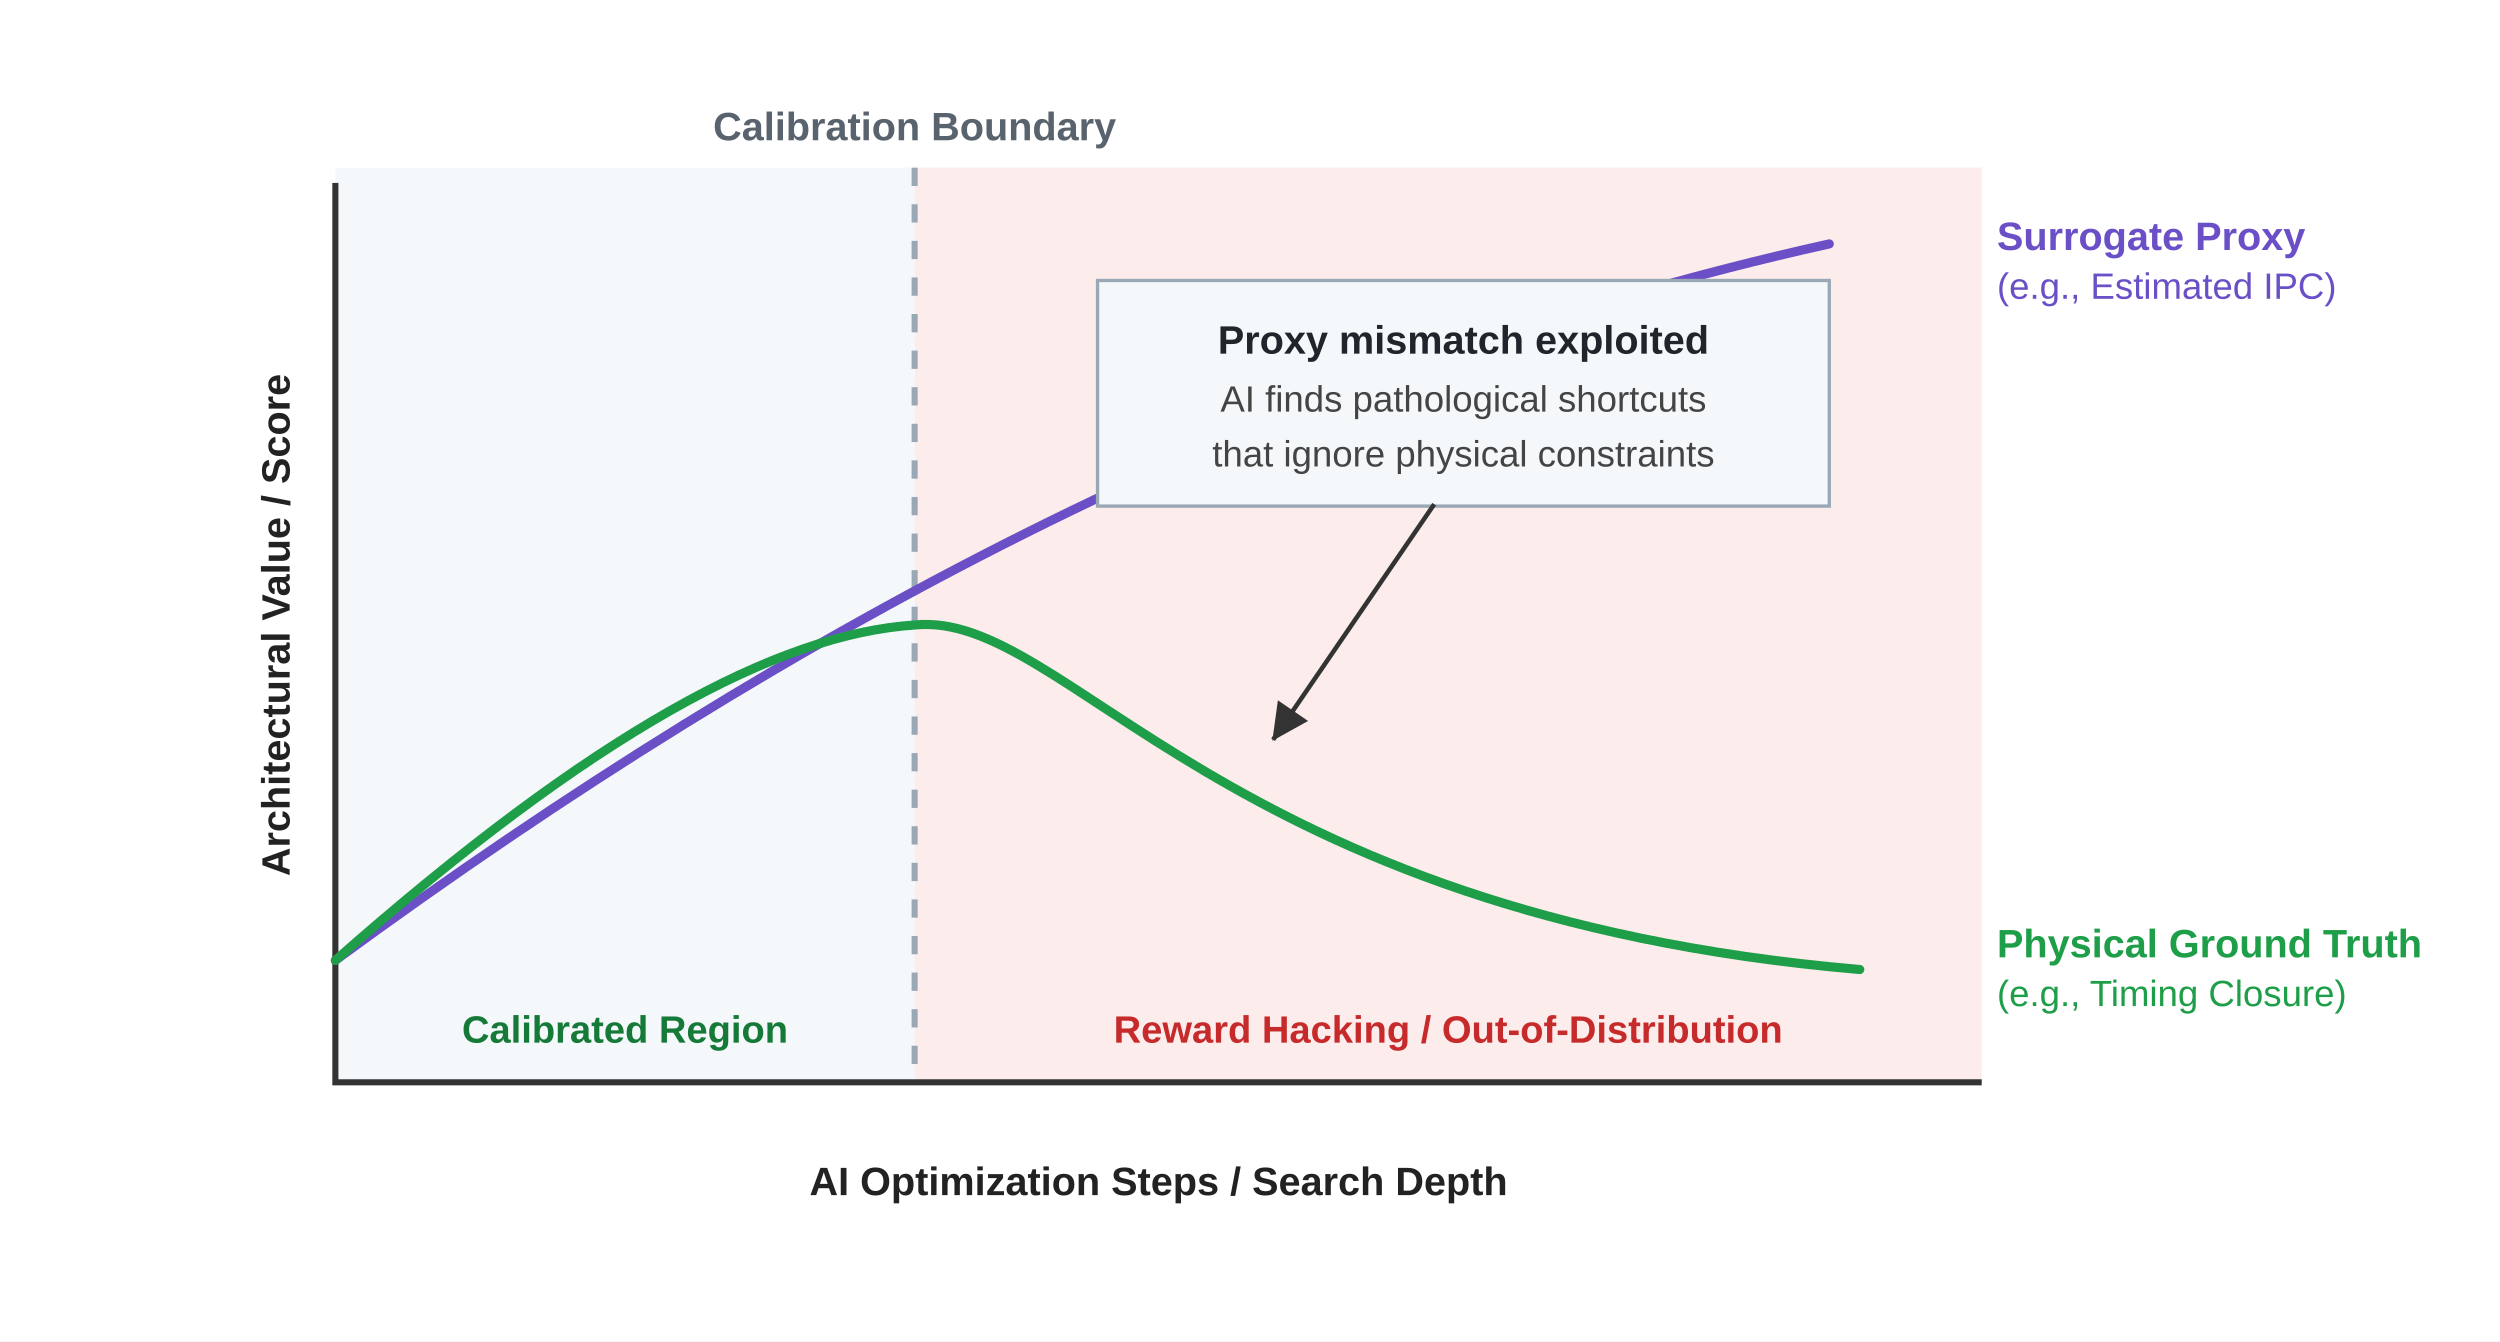
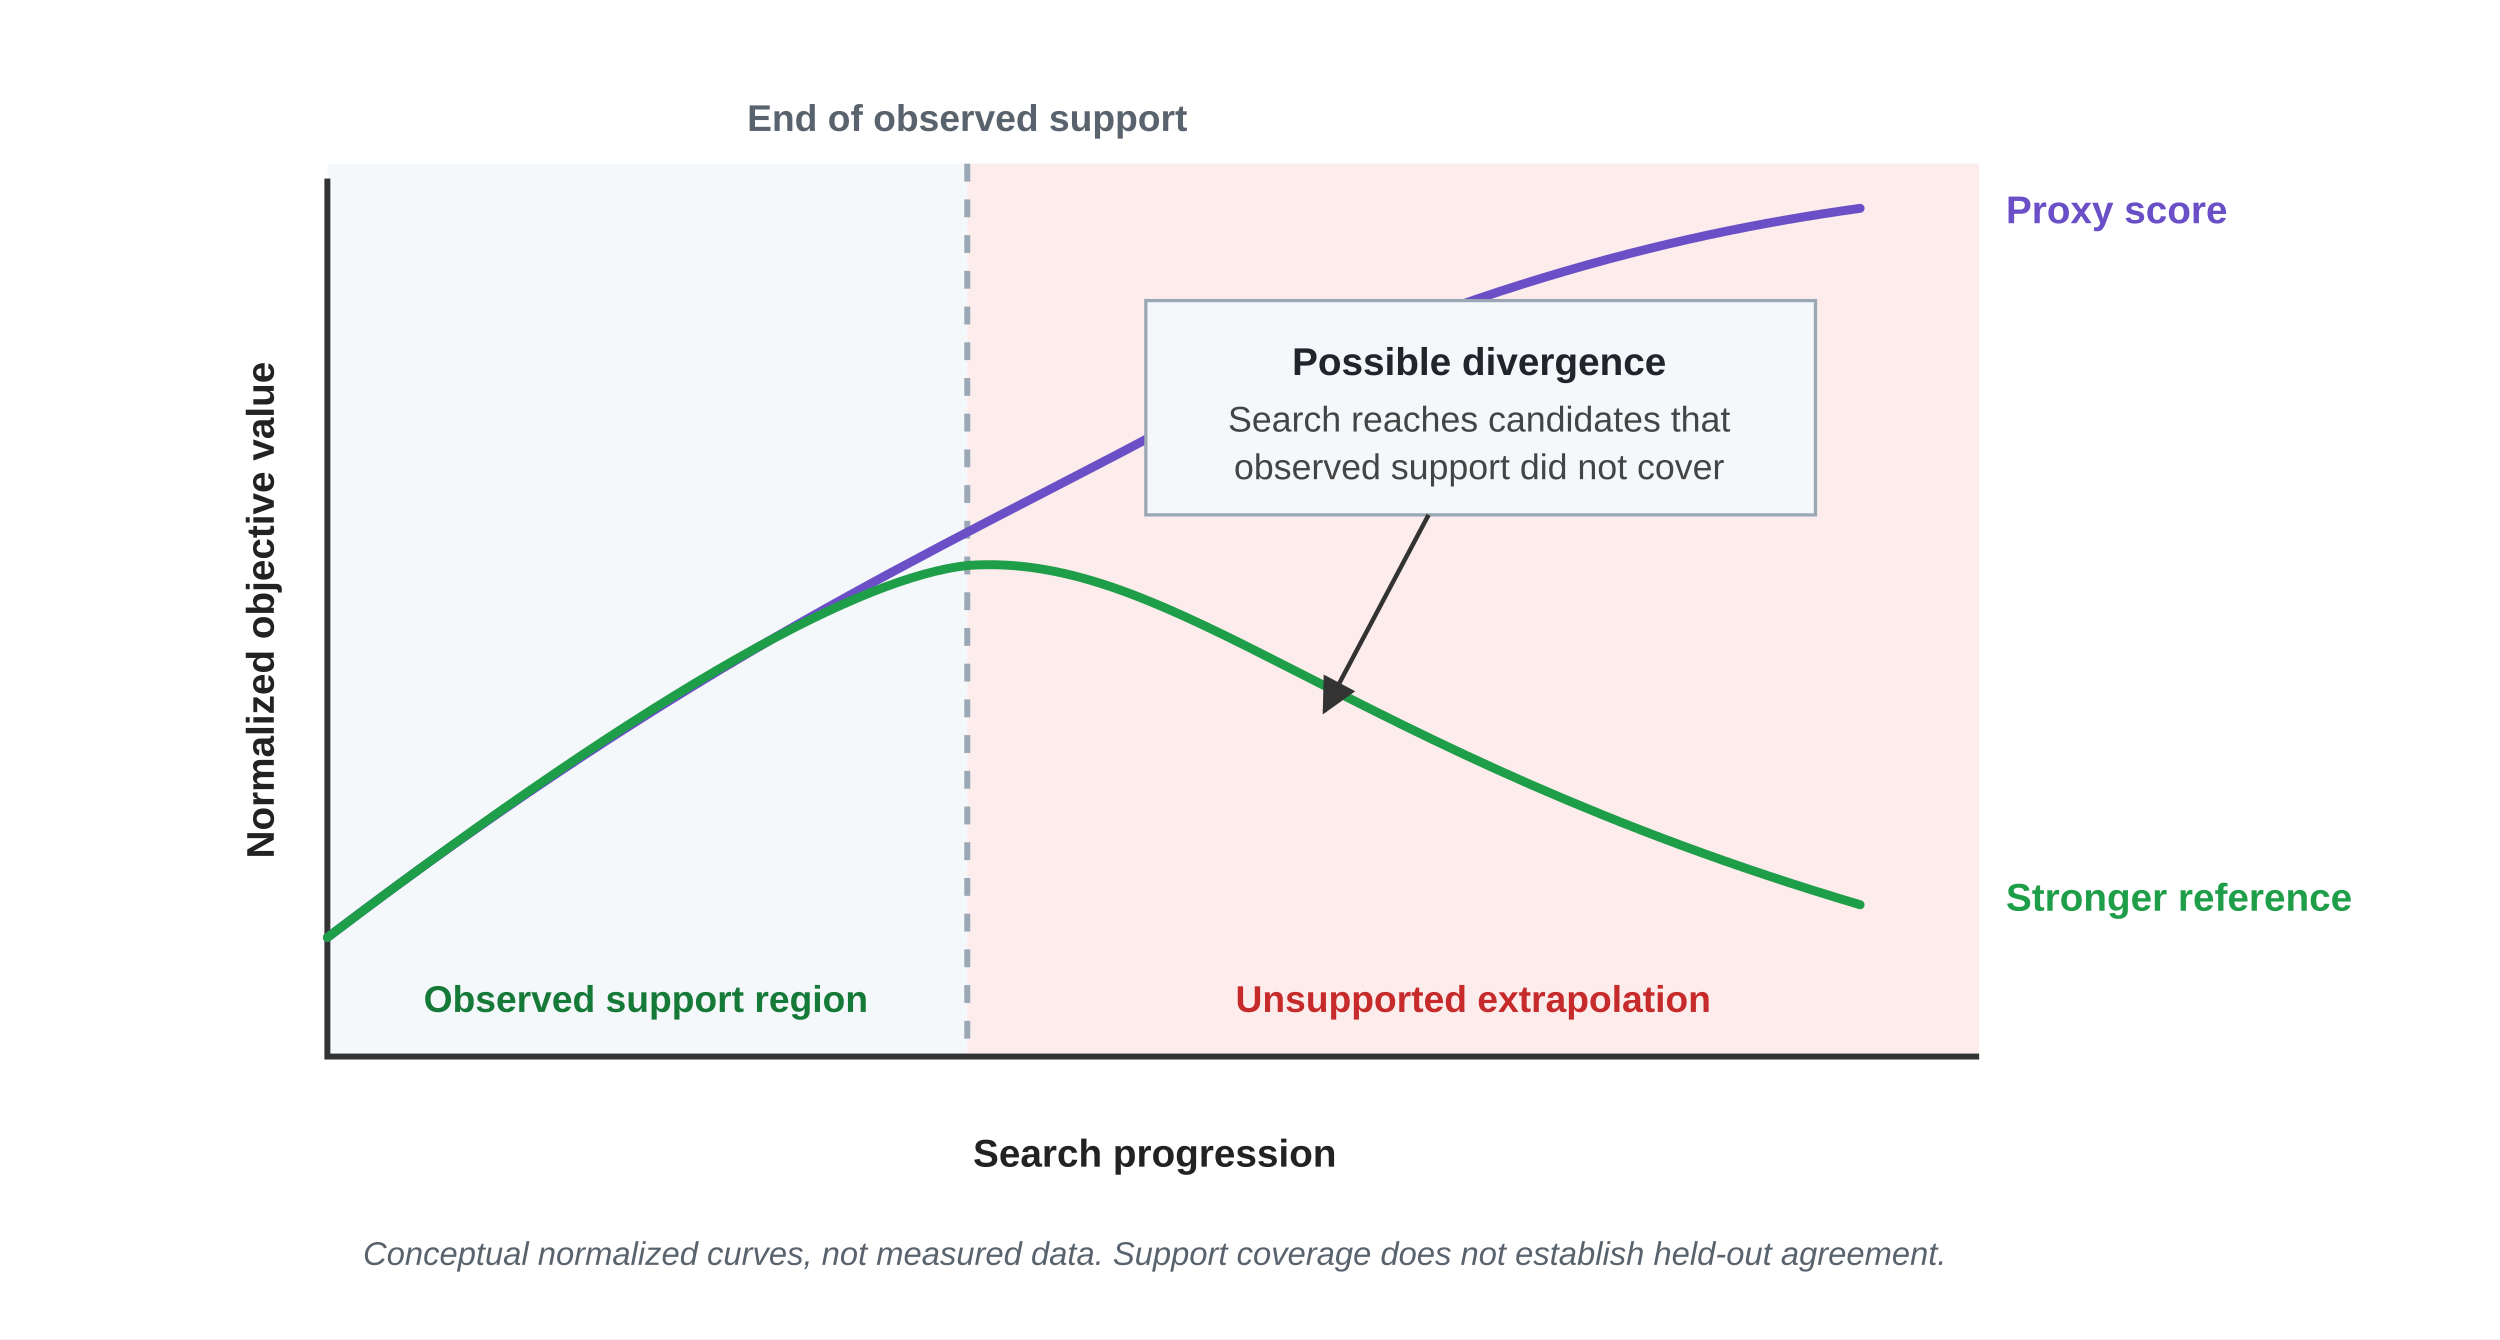
- <svg xmlns="http://www.w3.org/2000/svg" viewBox="0 0 820 440" role="img">
+ <svg xmlns="http://www.w3.org/2000/svg" viewBox="0 0 840 450" role="img" aria-labelledby="cal-title cal-desc">
  <defs>
    <marker id="arrow" viewBox="0 0 10 10" refX="9" refY="5" markerWidth="8" markerHeight="8" orient="auto">
      <path d="M 0 0 L 10 5 L 0 10 z" fill="#333333" />
    </marker>
    <style>
      .font { font-family: Arial, Helvetica, sans-serif; }
      .axis-label { font-size: 13px; font-weight: 700; fill: #222222; }
-       .lab-proxy { font-size: 13px; font-weight: 700; fill: #6A4FC7; }
-       .sub-proxy { font-size: 12px; fill: #6A4FC7; }
-       .lab-truth { font-size: 13px; font-weight: 700; fill: #1E9E48; }
-       .sub-truth { font-size: 12px; fill: #1E9E48; }
+       .proxy-label { font-size: 13px; font-weight: 700; fill: #6A4FC7; }
+       .reference-label { font-size: 13px; font-weight: 700; fill: #1E9E48; }
      .region-good { font-size: 12.5px; font-weight: 700; fill: #157A38; }
-       .region-bad { font-size: 12.5px; font-weight: 700; fill: #C62A2A; }
-       .boundary-lab { font-size: 13px; font-weight: 700; fill: #59636D; }
+       .region-open { font-size: 12.5px; font-weight: 700; fill: #C62A2A; }
+       .boundary-label { font-size: 12.5px; font-weight: 700; fill: #59636D; }
      .callout-title { font-size: 13px; font-weight: 700; fill: #20252B; }
      .callout-sub { font-size: 12px; fill: #444444; }
+       .foot { font-size: 11px; font-style: italic; fill: #59636D; }
      .axis { stroke: #333333; stroke-width: 2; fill: none; }
-       .boundary-line { stroke: #9AA8B5; stroke-width: 2; fill: none; stroke-dasharray: 6 6; }
-       .proxy-line { stroke: #6A4FC7; stroke-width: 3; fill: none; stroke-linecap: round; }
-       .truth-line { stroke: #1E9E48; stroke-width: 3; fill: none; stroke-linecap: round; }
+       .boundary { stroke: #9AA8B5; stroke-width: 2; fill: none; stroke-dasharray: 6 6; }
+       .proxy { stroke: #6A4FC7; stroke-width: 3; fill: none; stroke-linecap: round; }
+       .reference { stroke: #1E9E48; stroke-width: 3; fill: none; stroke-linecap: round; }
      .panel { fill: #F5F8FA; stroke: #9AA8B5; stroke-width: 1.1; }
-       .leader { stroke: #333333; stroke-width: 1.5; fill: none; stroke-linecap: square; }
+       .leader { stroke: #333333; stroke-width: 1.5; fill: none; }
    </style>
  </defs>
-   <rect width="820" height="440" fill="#FFFFFF" />
+   <rect width="840" height="450" fill="#FFFFFF" />
  <g class="font">
-     <rect x="110" y="55" width="190" height="300" fill="#F5F8FA" />
-     <rect x="300" y="55" width="350" height="300" fill="#FDECEC" />
-     <text class="region-good" x="205" y="342" text-anchor="middle">Calibrated Region</text>
-     <text class="region-bad" x="475" y="342" text-anchor="middle">Reward Hacking / Out-of-Distribution</text>
-     <line class="boundary-line" x1="300" y1="55" x2="300" y2="355" />
-     <text class="boundary-lab" x="300" y="46" text-anchor="middle">Calibration Boundary</text>
-     <polyline class="axis" points="110 60 110 355 650 355" />
-     <text class="axis-label" x="380" y="392" text-anchor="middle">AI Optimization Steps / Search Depth</text>
-     <text class="axis-label" x="95" y="205" text-anchor="middle" transform="rotate(-90, 95, 205)">Architectural Value / Score</text>
-     <path class="proxy-line" d="M 110 315 C 260 205, 420 120, 600 80" />
-     <path class="truth-line" d="M 110 315 C 195 240, 255 208, 300 205 C 350 200, 400 300, 610 318" />
-     <text class="lab-proxy" x="655" y="82">Surrogate Proxy</text>
-     <text class="sub-proxy" x="655" y="98">(e.g., Estimated IPC)</text>
-     <text class="lab-truth" x="655" y="314">Physical Ground Truth</text>
-     <text class="sub-truth" x="655" y="330">(e.g., Timing Closure)</text>
-     <rect class="panel" x="360" y="92" width="240" height="74" />
-     <text class="callout-title" x="480" y="116" text-anchor="middle">Proxy mismatch exploited</text>
-     <text class="callout-sub" x="480" y="135" text-anchor="middle">AI finds pathological shortcuts</text>
-     <text class="callout-sub" x="480" y="153" text-anchor="middle">that ignore physical constraints</text>
-     <path class="leader" d="M 470 166 L 418 242" marker-end="url(#arrow)" />
+     <rect x="110" y="55" width="215" height="300" fill="#F5F8FA" />
+     <rect x="325" y="55" width="340" height="300" fill="#FDECEC" />
+     <text class="region-good" x="217" y="340" text-anchor="middle">Observed support region</text>
+     <text class="region-open" x="495" y="340" text-anchor="middle">Unsupported extrapolation</text>
+     <line class="boundary" x1="325" y1="55" x2="325" y2="355" />
+     <text class="boundary-label" x="325" y="44" text-anchor="middle">End of observed support</text>
+     <polyline class="axis" points="110 60 110 355 665 355" />
+     <text class="axis-label" x="388" y="392" text-anchor="middle">Search progression</text>
+     <text class="axis-label" x="92" y="205" text-anchor="middle" transform="rotate(-90, 92, 205)">Normalized objective value</text>
+     <path class="proxy" d="M 110 315 C 235 220, 315 185, 390 145 C 485 98, 560 79, 625 70" />
+     <path class="reference" d="M 110 315 C 225 228, 290 194, 325 190 C 395 185, 450 252, 625 304" />
+     <text class="proxy-label" x="674" y="75">Proxy score</text>
+     <text class="reference-label" x="674" y="306">Stronger reference</text>
+     <rect class="panel" x="385" y="101" width="225" height="72" />
+     <text class="callout-title" x="497" y="126" text-anchor="middle">Possible divergence</text>
+     <text class="callout-sub" x="497" y="145" text-anchor="middle">Search reaches candidates that</text>
+     <text class="callout-sub" x="497" y="161" text-anchor="middle">observed support did not cover</text>
+     <path class="leader" d="M 480 173 L 445 239" marker-end="url(#arrow)" />
+     <text class="foot" x="388" y="425" text-anchor="middle">Conceptual normalized curves, not measured data. Support coverage does not establish held-out agreement.</text>
  </g>
</svg>
